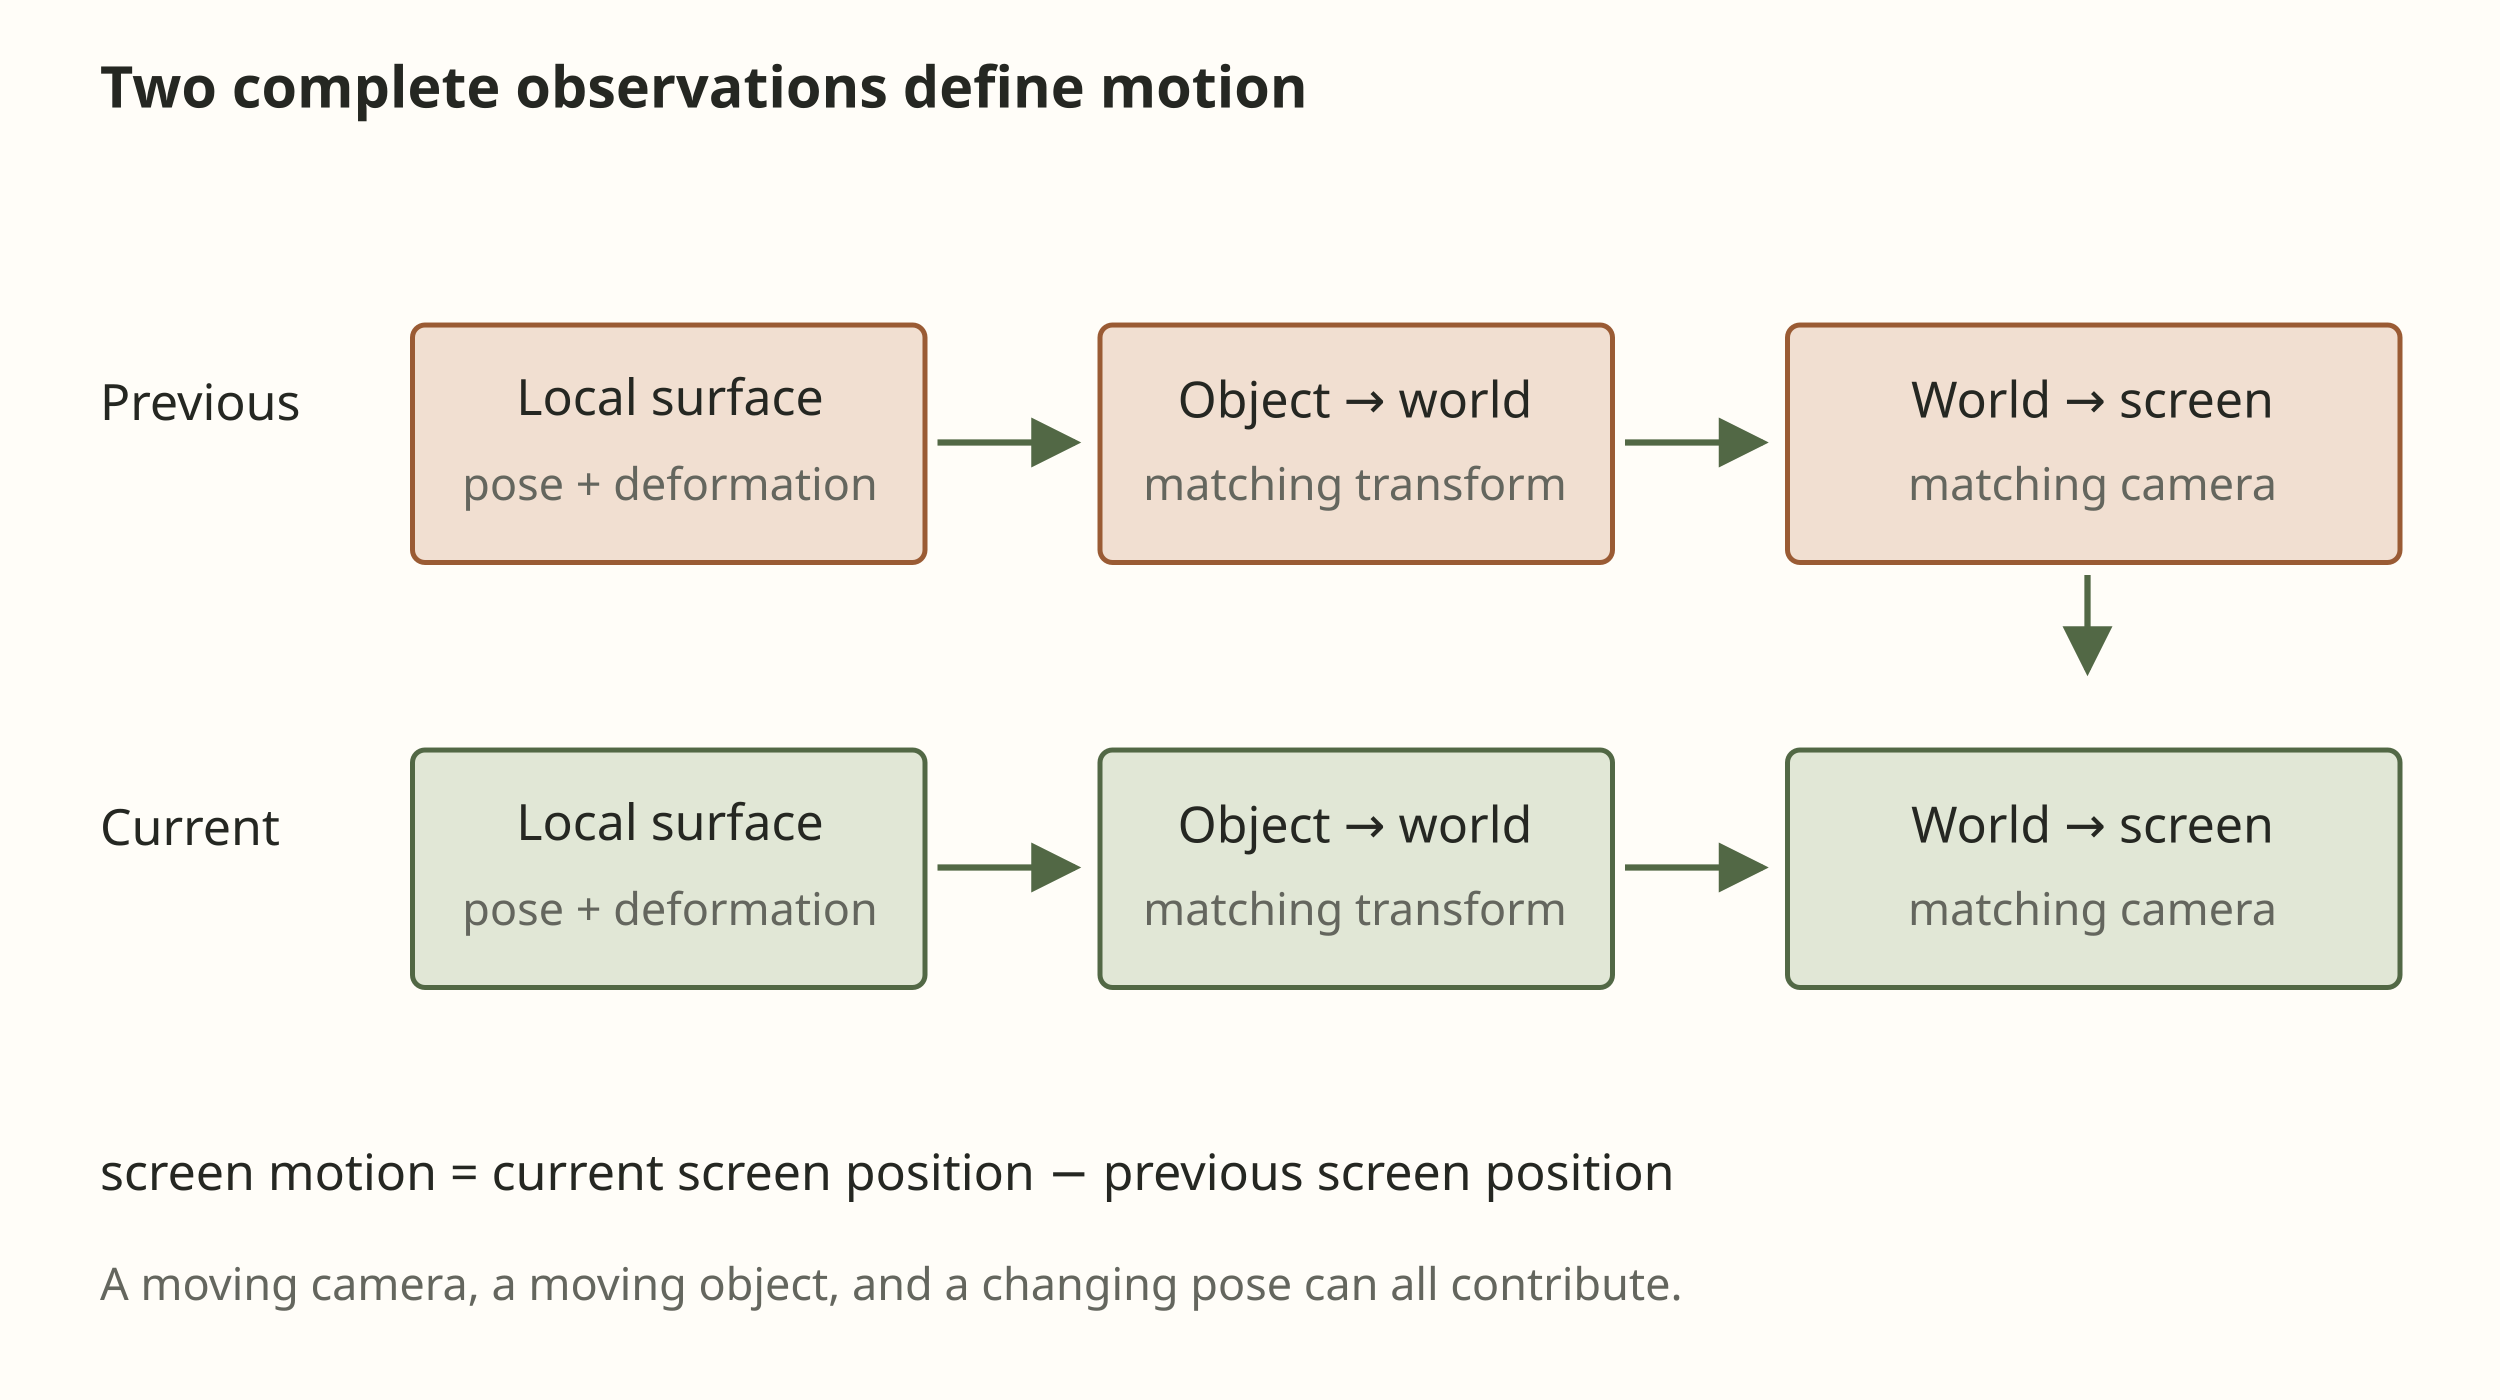
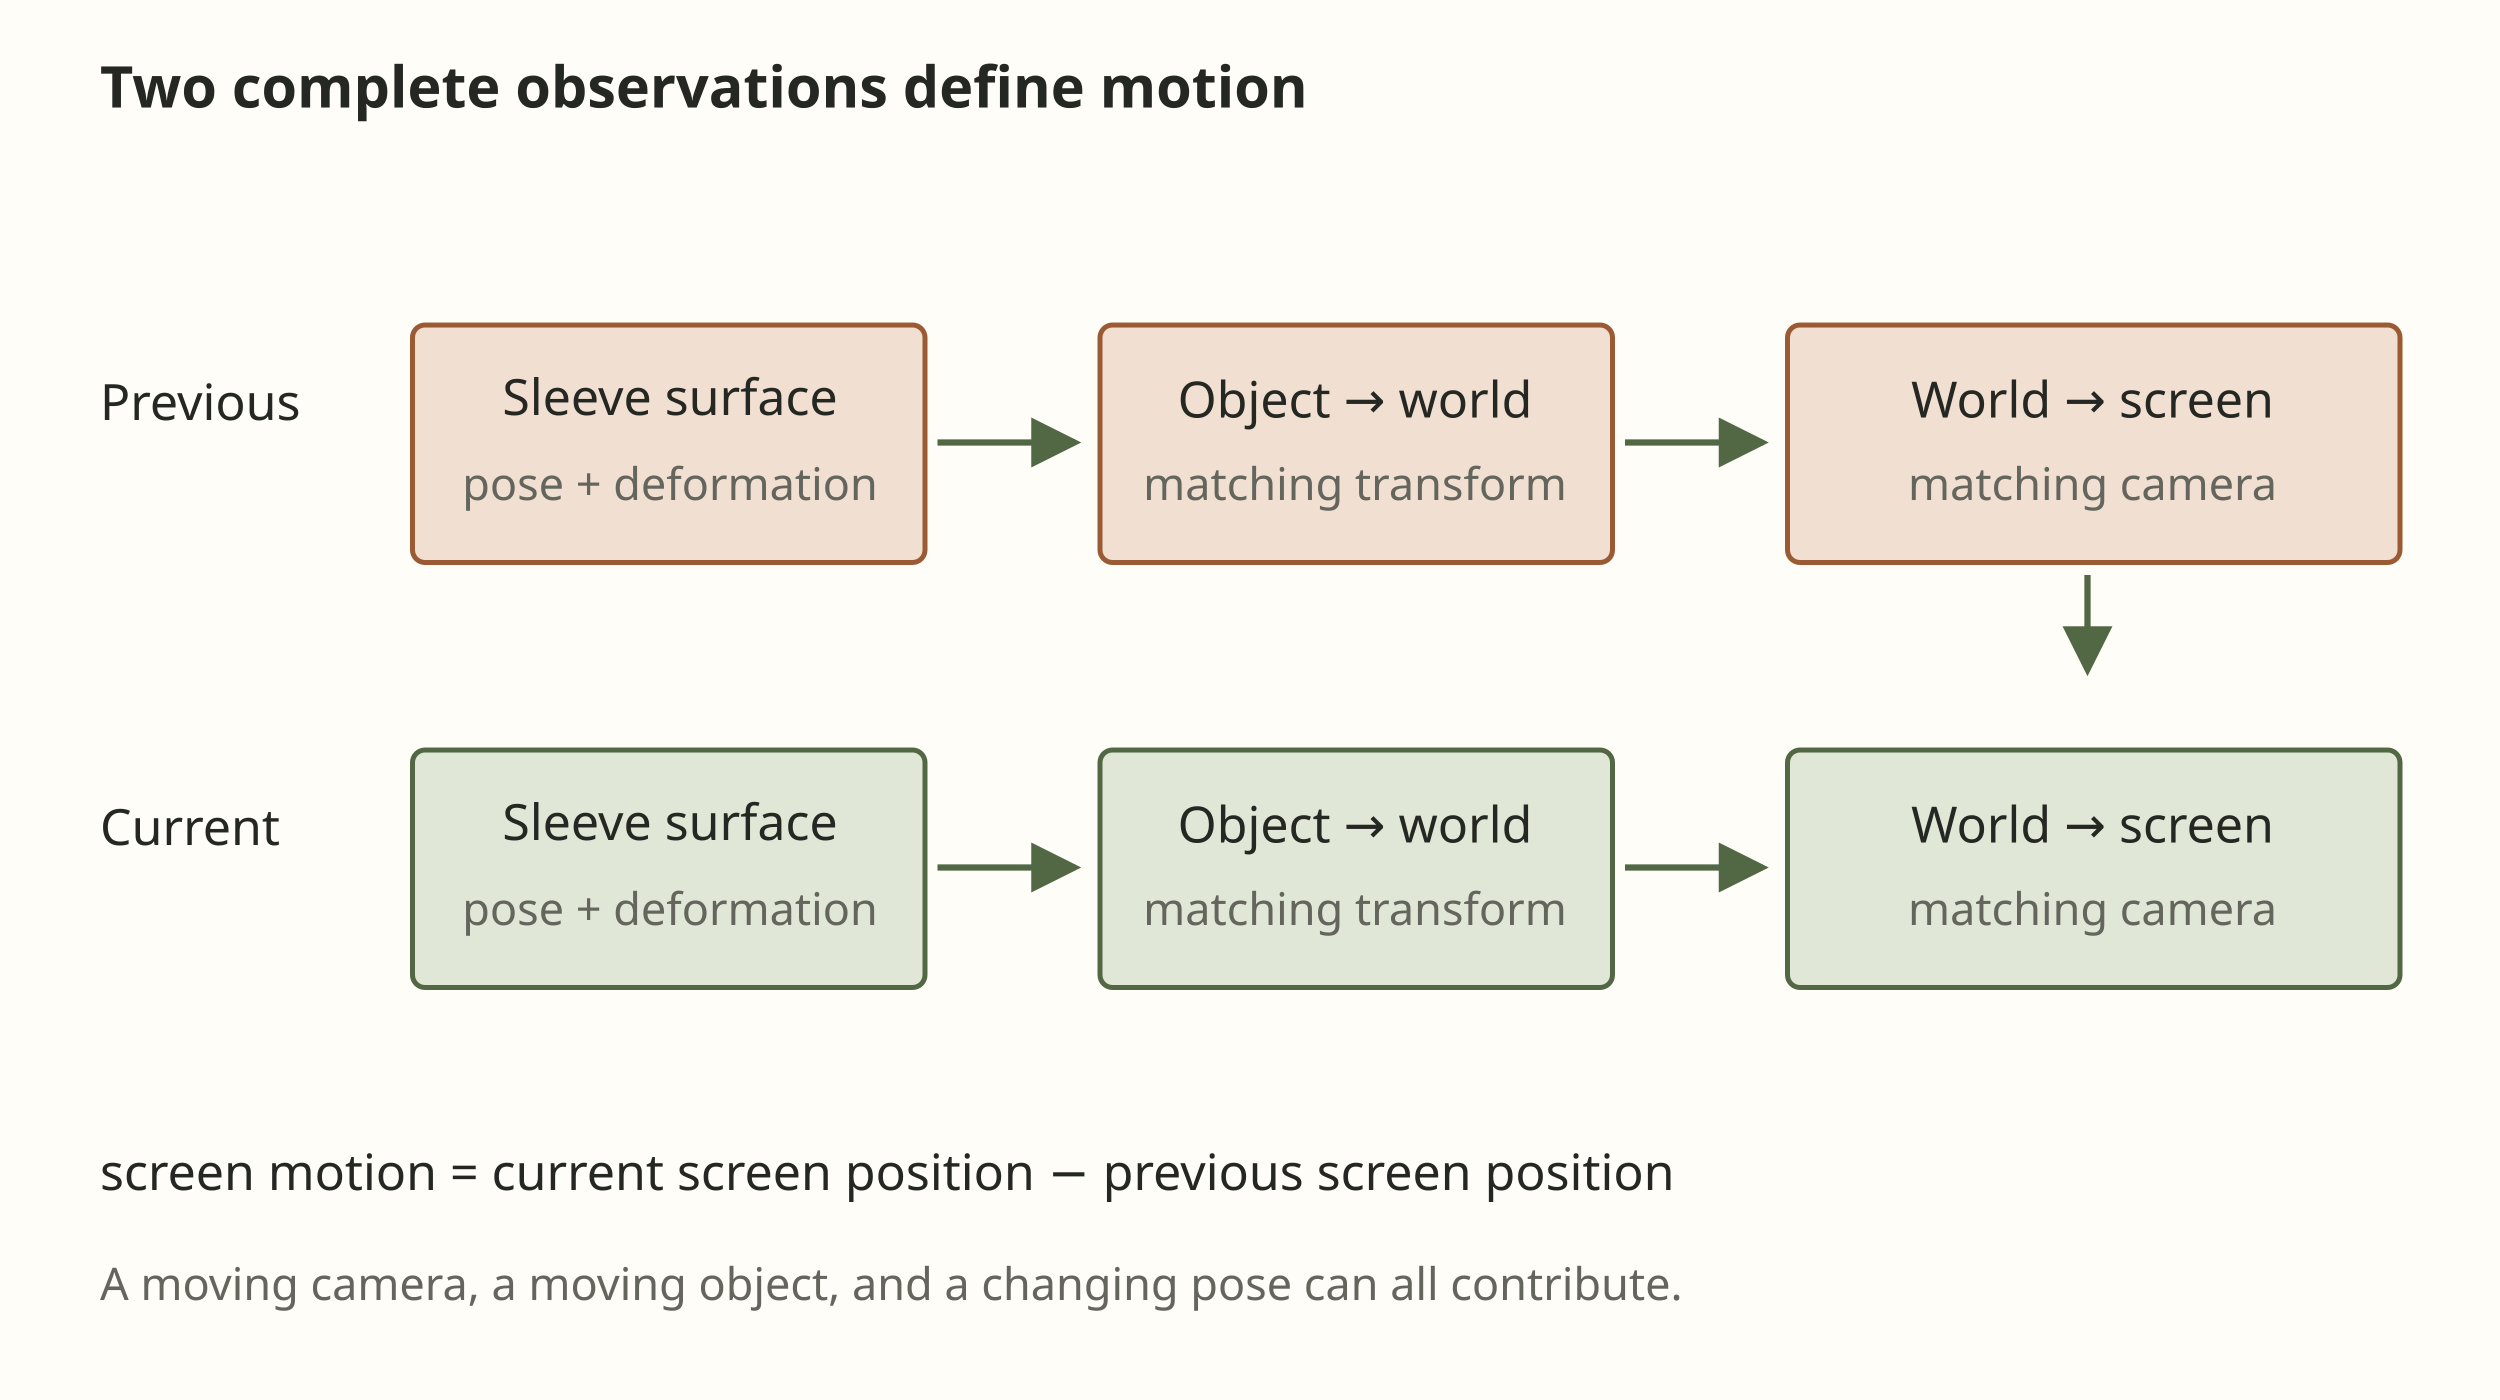
<svg xmlns="http://www.w3.org/2000/svg" viewBox="0 0 1000 560" role="img" aria-labelledby="title desc">
  <defs>
    <marker id="arrow" markerWidth="8" markerHeight="8" refX="7" refY="4" orient="auto-start-reverse">
      <path d="M0,0 L8,4 L0,8" fill="#526845" />
    </marker>
  </defs>
  <style>text{font-family:system-ui,sans-serif;font-size:20px;fill:#252722} .small{font-size:18px;fill:#64665e} .label{font-size:23px;font-weight:600} .line{fill:none;stroke:#526845;stroke-width:2.5;marker-end:url(#arrow)} .grid{fill:none;stroke:#c9cabd;stroke-width:1.5} .slab{fill:#e1e7d6;stroke:#526845;stroke-width:2} .warm{fill:#f1dfd1;stroke:#9a5b34;stroke-width:2}</style>
  <rect width="1000" height="560" fill="#fffdf8" />
  <text x="40" y="43" class="label" text-anchor="start">Two complete observations define motion</text>
  <text x="40" y="168" class="" text-anchor="start">Previous</text>
  <rect x="165" y="130" width="205" height="95" rx="5" class="warm" />
-   <text x="268" y="166" class="" text-anchor="middle">Local surface</text>
+   <text x="268" y="166" class="" text-anchor="middle">Sleeve surface</text>
  <text x="268" y="200" class="small" text-anchor="middle">pose + deformation</text>
  <path d="M375 177 L430 177" class="line" />
  <rect x="440" y="130" width="205" height="95" rx="5" class="warm" />
  <text x="542" y="167" class="" text-anchor="middle">Object → world</text>
  <text x="542" y="200" class="small" text-anchor="middle">matching transform</text>
  <path d="M650 177 L705 177" class="line" />
  <rect x="715" y="130" width="245" height="95" rx="5" class="warm" />
  <text x="837" y="167" class="" text-anchor="middle">World → screen</text>
  <text x="837" y="200" class="small" text-anchor="middle">matching camera</text>
  <text x="40" y="338" class="" text-anchor="start">Current</text>
  <rect x="165" y="300" width="205" height="95" rx="5" class="slab" />
-   <text x="268" y="336" class="" text-anchor="middle">Local surface</text>
+   <text x="268" y="336" class="" text-anchor="middle">Sleeve surface</text>
  <text x="268" y="370" class="small" text-anchor="middle">pose + deformation</text>
  <path d="M375 347 L430 347" class="line" />
  <rect x="440" y="300" width="205" height="95" rx="5" class="slab" />
  <text x="542" y="337" class="" text-anchor="middle">Object → world</text>
  <text x="542" y="370" class="small" text-anchor="middle">matching transform</text>
  <path d="M650 347 L705 347" class="line" />
  <rect x="715" y="300" width="245" height="95" rx="5" class="slab" />
  <text x="837" y="337" class="" text-anchor="middle">World → screen</text>
  <text x="837" y="370" class="small" text-anchor="middle">matching camera</text>
  <path d="M835 230 L835 268" class="line" />
  <text x="40" y="476" class="" text-anchor="start">screen motion = current screen position − previous screen position</text>
  <text x="40" y="520" class="small" text-anchor="start">A moving camera, a moving object, and a changing pose can all contribute.</text>
</svg>
